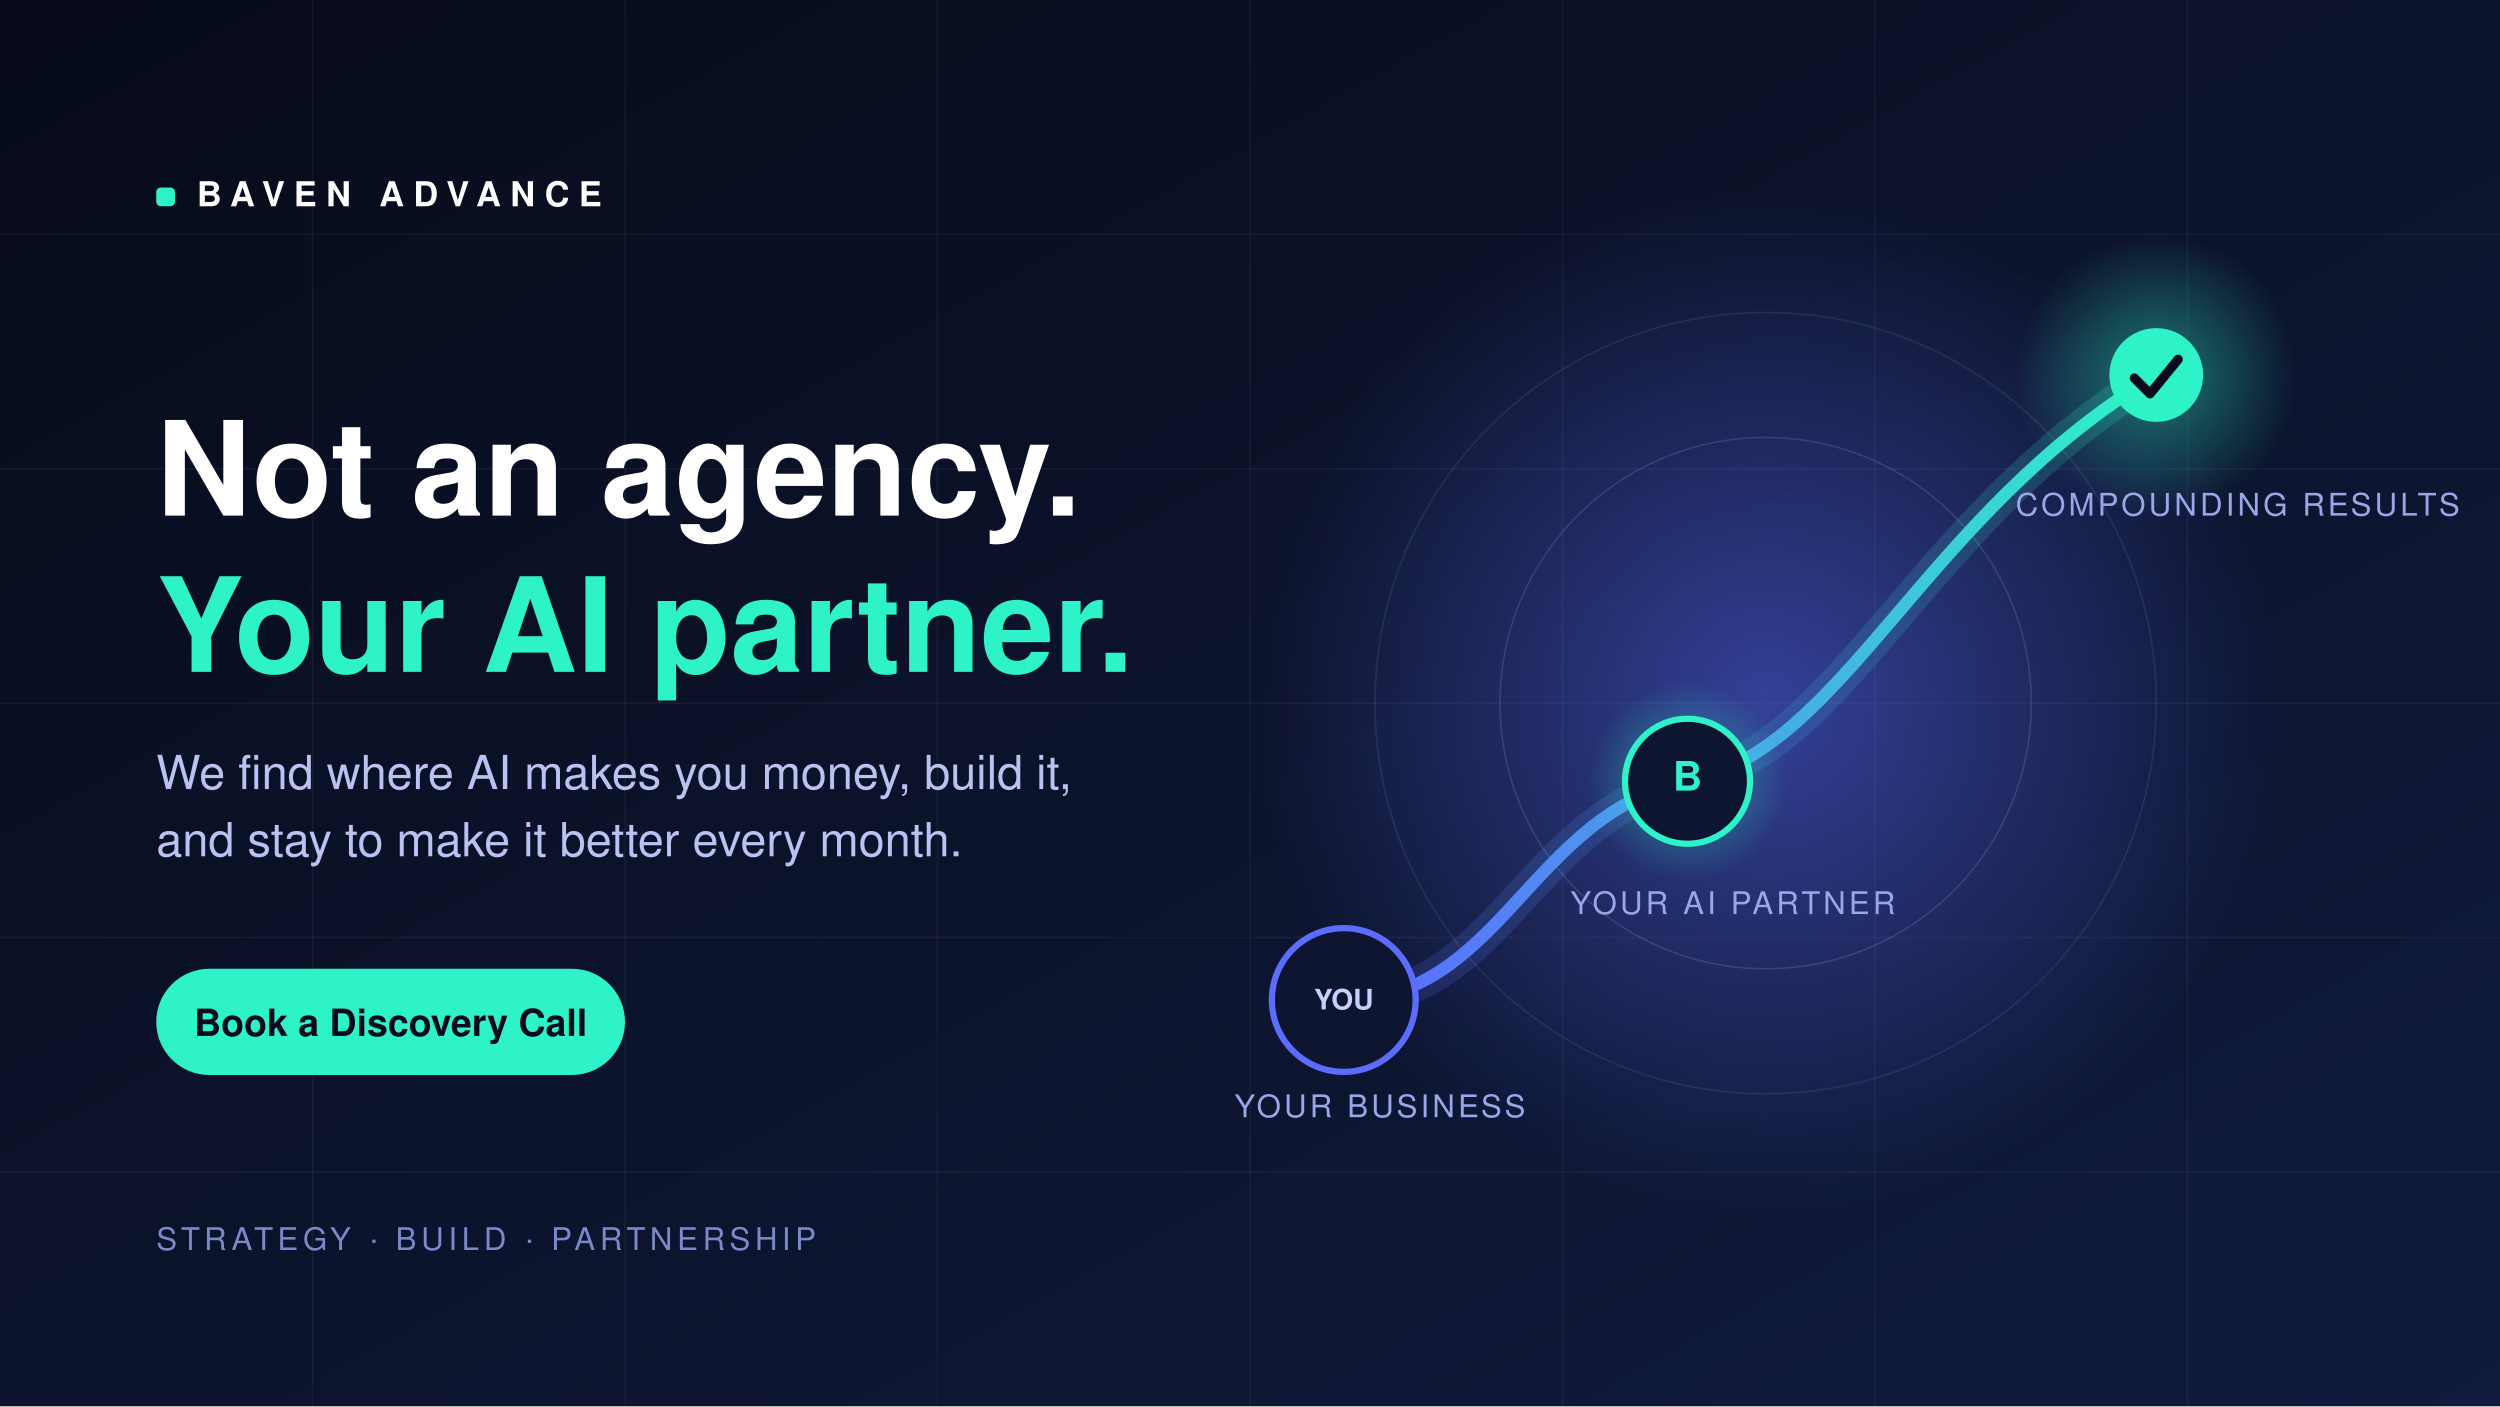
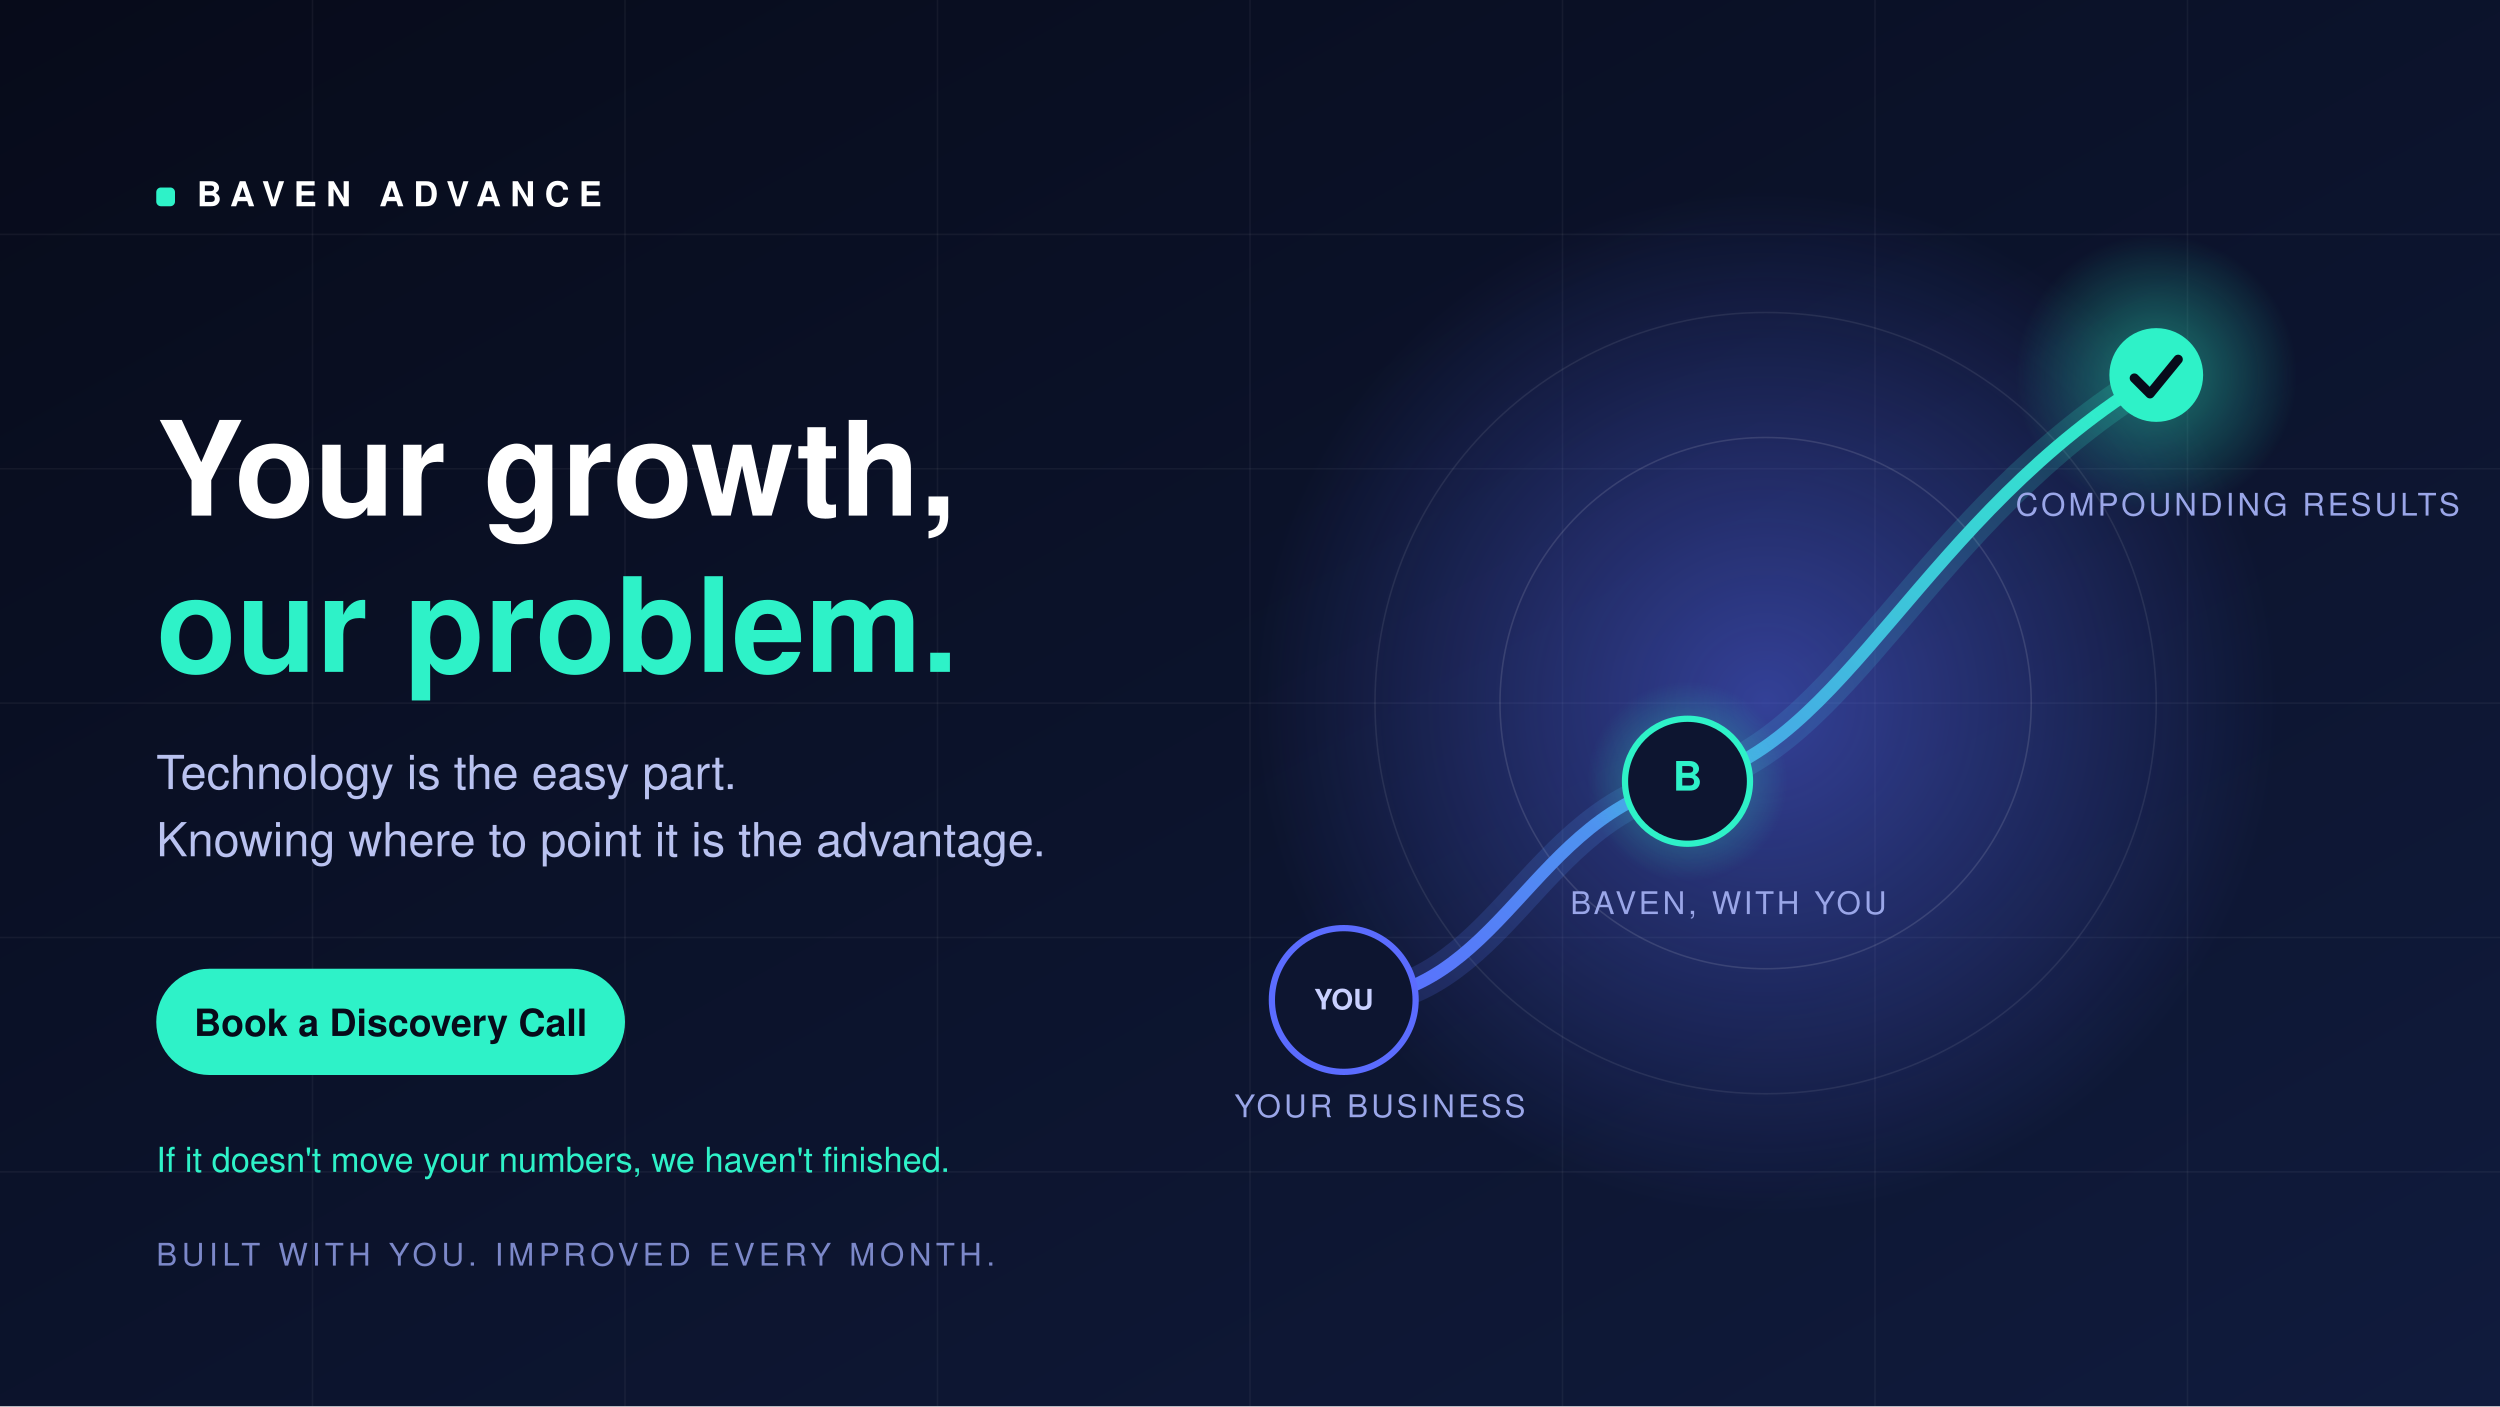
<svg xmlns="http://www.w3.org/2000/svg" viewBox="0 0 1600 900" width="1600" height="900" font-family="Helvetica, Arial, sans-serif">
  <defs>
    <linearGradient id="bg" x1="0" y1="0" x2="1" y2="1">
      <stop offset="0" stop-color="#070B1A" />
      <stop offset="1" stop-color="#101B3D" />
    </linearGradient>
    <linearGradient id="path" x1="0" y1="1" x2="1" y2="0">
      <stop offset="0" stop-color="#5B6CFF" />
      <stop offset="1" stop-color="#2EF2C8" />
    </linearGradient>
    <radialGradient id="glow" cx="0.5" cy="0.5" r="0.5">
      <stop offset="0" stop-color="#2EF2C8" stop-opacity="0.45" />
      <stop offset="1" stop-color="#2EF2C8" stop-opacity="0" />
    </radialGradient>
    <radialGradient id="glow2" cx="0.5" cy="0.5" r="0.5">
      <stop offset="0" stop-color="#5B6CFF" stop-opacity="0.5" />
      <stop offset="1" stop-color="#5B6CFF" stop-opacity="0" />
    </radialGradient>
  </defs>
  <rect width="1600" height="900" fill="url(#bg)" />
  <g stroke="#ffffff" stroke-opacity="0.05">
    <path d="M0 150H1600M0 300H1600M0 450H1600M0 600H1600M0 750H1600" />
    <path d="M200 0V900M400 0V900M600 0V900M800 0V900M1000 0V900M1200 0V900M1400 0V900" />
  </g>
  <circle cx="1130" cy="450" r="330" fill="url(#glow2)" />
  <circle cx="1130" cy="450" r="250" fill="none" stroke="#fff" stroke-opacity="0.08" />
  <circle cx="1130" cy="450" r="170" fill="none" stroke="#fff" stroke-opacity="0.12" />
  <path d="M860 640 C 960 640, 980 520, 1080 500 S 1230 330, 1380 240" fill="none" stroke="url(#path)" stroke-width="8" stroke-linecap="round" />
  <path d="M860 640 C 960 640, 980 520, 1080 500 S 1230 330, 1380 240" fill="none" stroke="url(#path)" stroke-width="22" stroke-opacity="0.18" stroke-linecap="round" />
  <circle cx="860" cy="640" r="46" fill="#0D1530" stroke="#5B6CFF" stroke-width="4" />
  <text x="860" y="646" text-anchor="middle" font-size="18" font-weight="700" fill="#C9D0FF">YOU</text>
  <circle cx="1080" cy="500" r="64" fill="url(#glow)" />
  <circle cx="1080" cy="500" r="40" fill="#0D1530" stroke="#2EF2C8" stroke-width="4" />
  <text x="1080" y="506" text-anchor="middle" font-size="26" font-weight="800" fill="#2EF2C8">B</text>
  <circle cx="1380" cy="240" r="90" fill="url(#glow)" />
  <circle cx="1380" cy="240" r="30" fill="#2EF2C8" />
  <path d="M1366 242l10 10 18-22" fill="none" stroke="#070B1A" stroke-width="6" stroke-linecap="round" stroke-linejoin="round" />
  <g font-size="20" fill="#9AA6E8" letter-spacing="2">
    <text x="790" y="715">YOUR BUSINESS</text>
-     <text x="1005" y="585">YOUR AI PARTNER</text>
+     <text x="1005" y="585">BAVEN, WITH YOU</text>
    <text x="1290" y="330">COMPOUNDING RESULTS</text>
  </g>
  <g>
    <rect x="100" y="120" width="12" height="12" rx="3" fill="#2EF2C8" />
    <text x="126" y="132" font-size="22" font-weight="700" fill="#fff" letter-spacing="6">BAVEN ADVANCE</text>
-     <text x="100" y="330" font-size="84" font-weight="800" fill="#fff">Not an agency.</text>
-     <text x="100" y="430" font-size="84" font-weight="800" fill="#2EF2C8">Your AI partner.</text>
-     <text x="100" y="505" font-size="30" fill="#B9C2F0">We find where AI makes you money, build it,</text>
-     <text x="100" y="548" font-size="30" fill="#B9C2F0">and stay to make it better every month.</text>
+     <text x="100" y="330" font-size="84" font-weight="800" fill="#fff">Your growth,</text>
+     <text x="100" y="430" font-size="84" font-weight="800" fill="#2EF2C8">our problem.</text>
+     <text x="100" y="505" font-size="30" fill="#B9C2F0">Technology is the easy part.</text>
+     <text x="100" y="548" font-size="30" fill="#B9C2F0">Knowing where to point it is the advantage.</text>
    <rect x="100" y="620" width="300" height="68" rx="34" fill="#2EF2C8" />
    <text x="250" y="663" text-anchor="middle" font-size="24" font-weight="800" fill="#070B1A">Book a Discovery Call</text>
-     <text x="100" y="800" font-size="20" fill="#7C88C9" letter-spacing="3">STRATEGY  ·  BUILD  ·  PARTNERSHIP</text>
+     <text x="100" y="750" font-size="22" fill="#2EF2C8">If it doesn't move your numbers, we haven't finished.</text>
+     <text x="100" y="810" font-size="20" fill="#7C88C9" letter-spacing="3">BUILT WITH YOU.  IMPROVED EVERY MONTH.</text>
  </g>
</svg>
